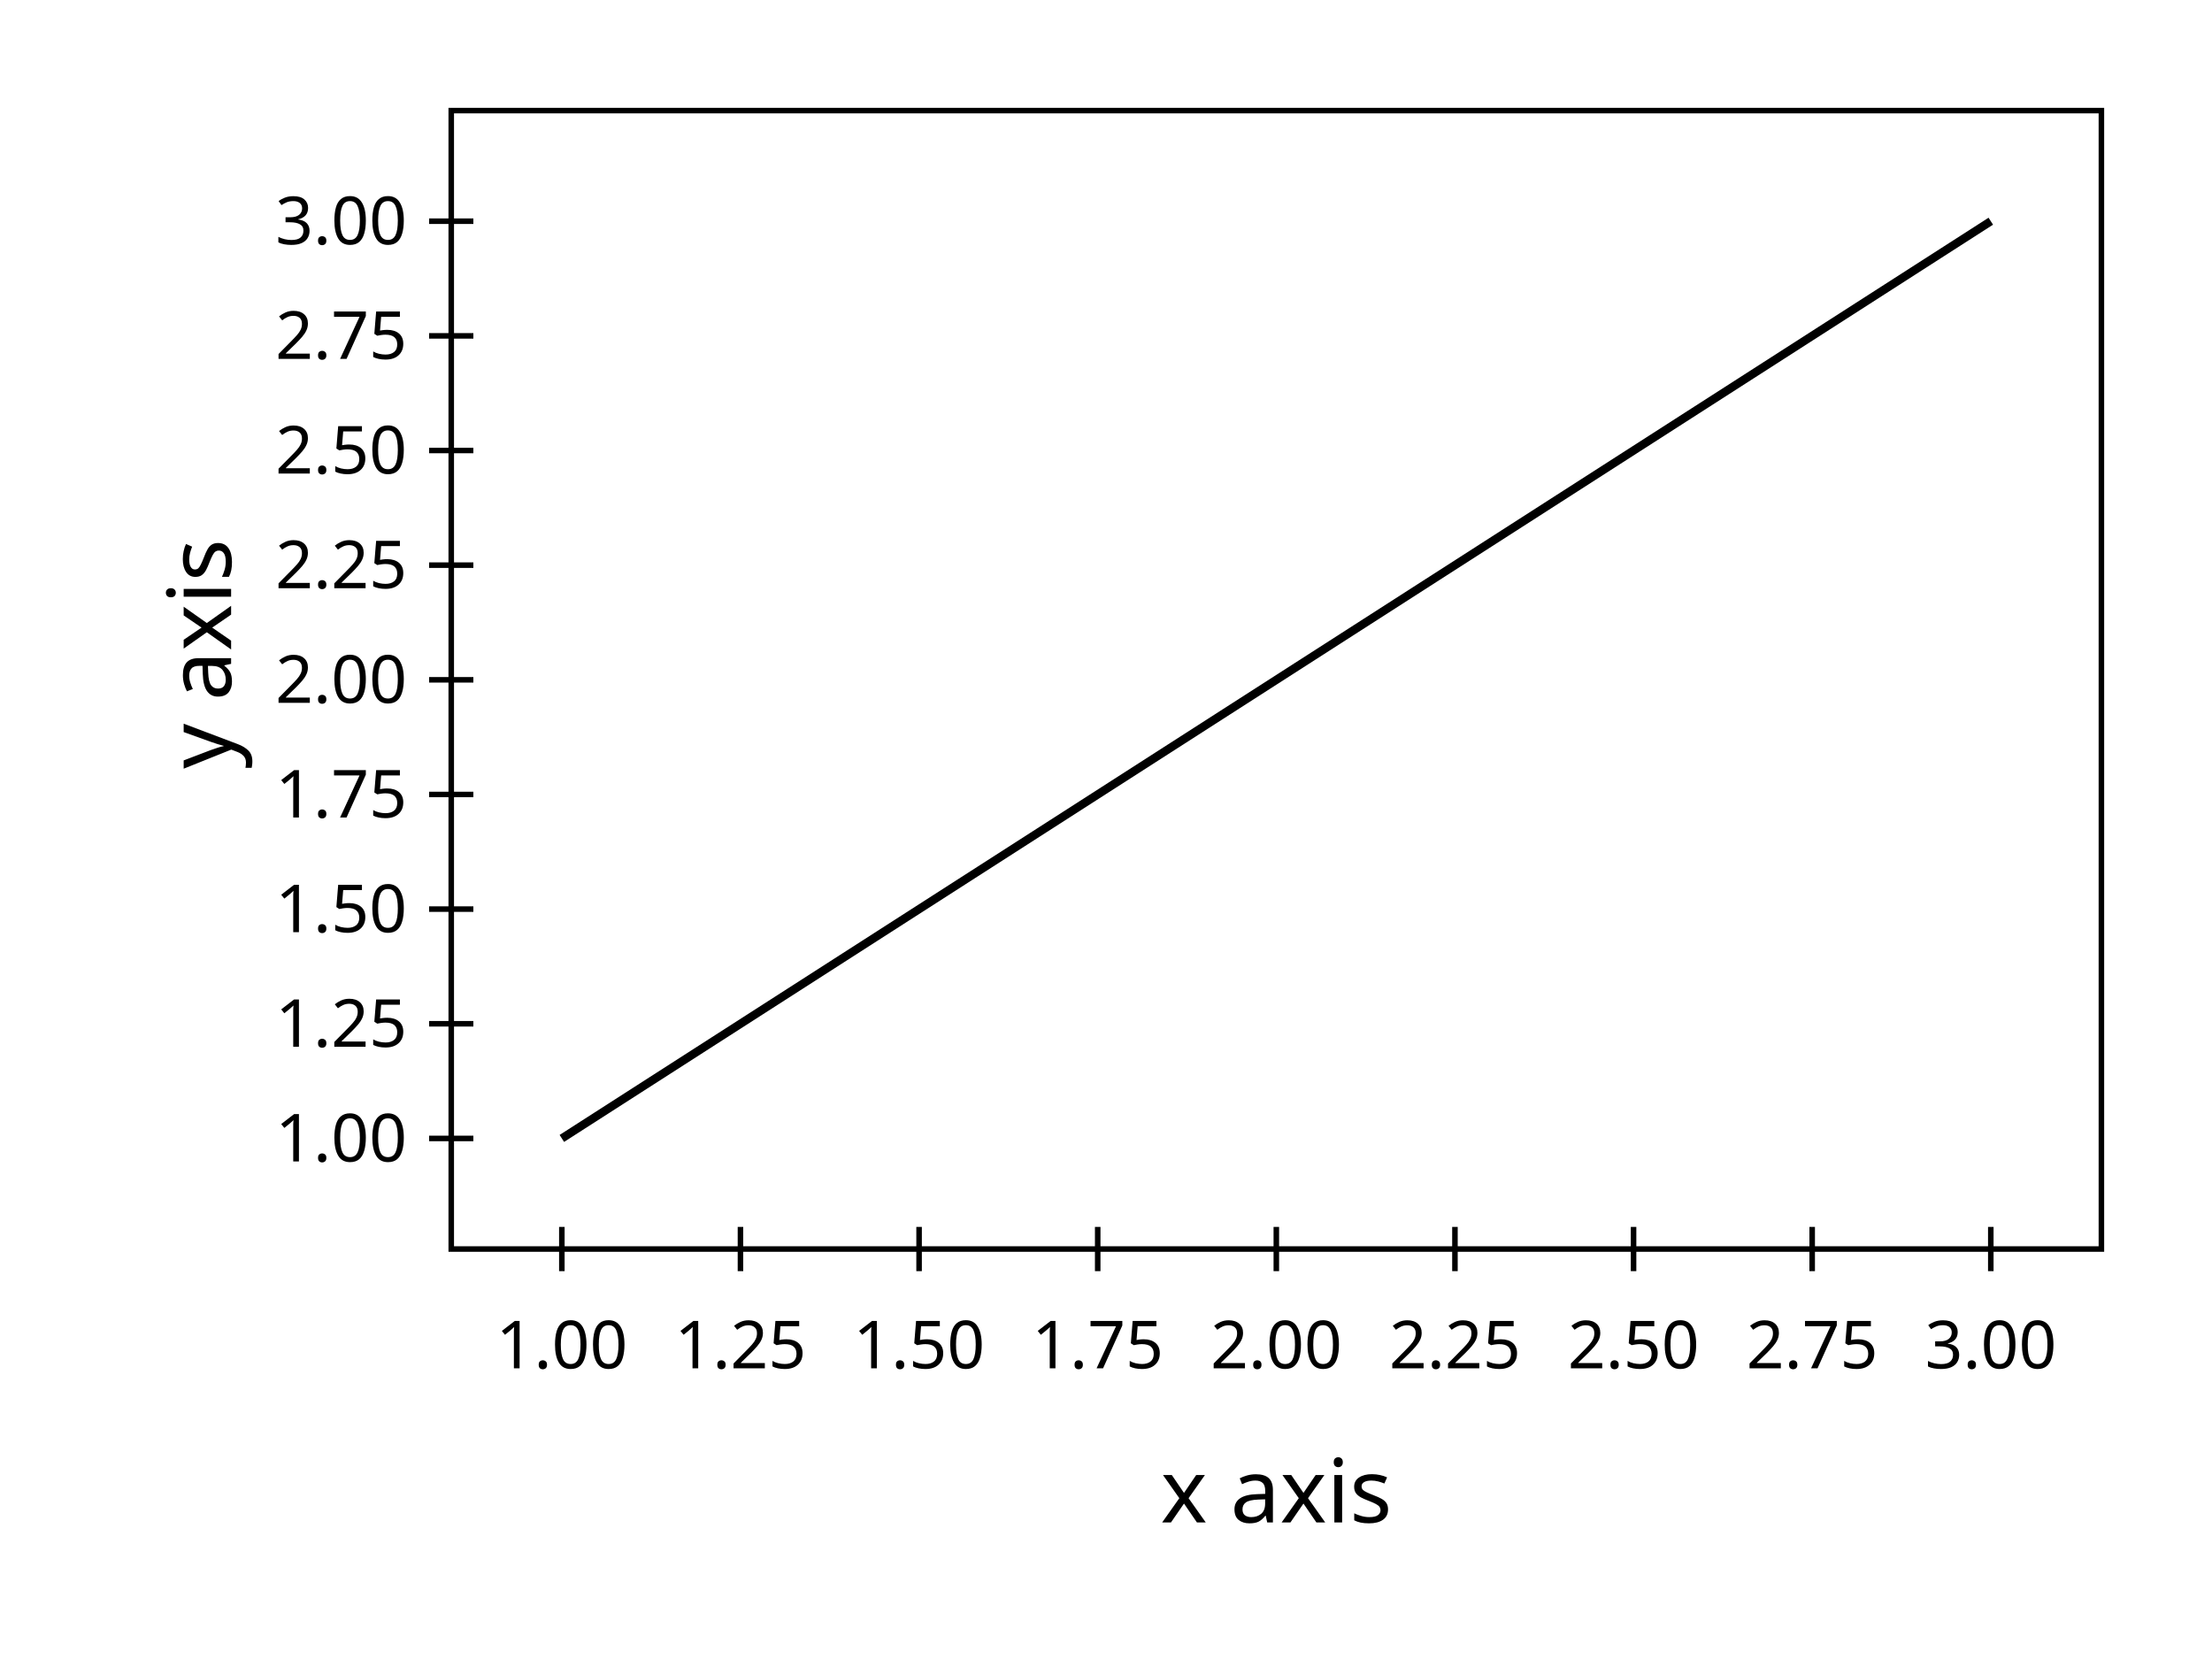
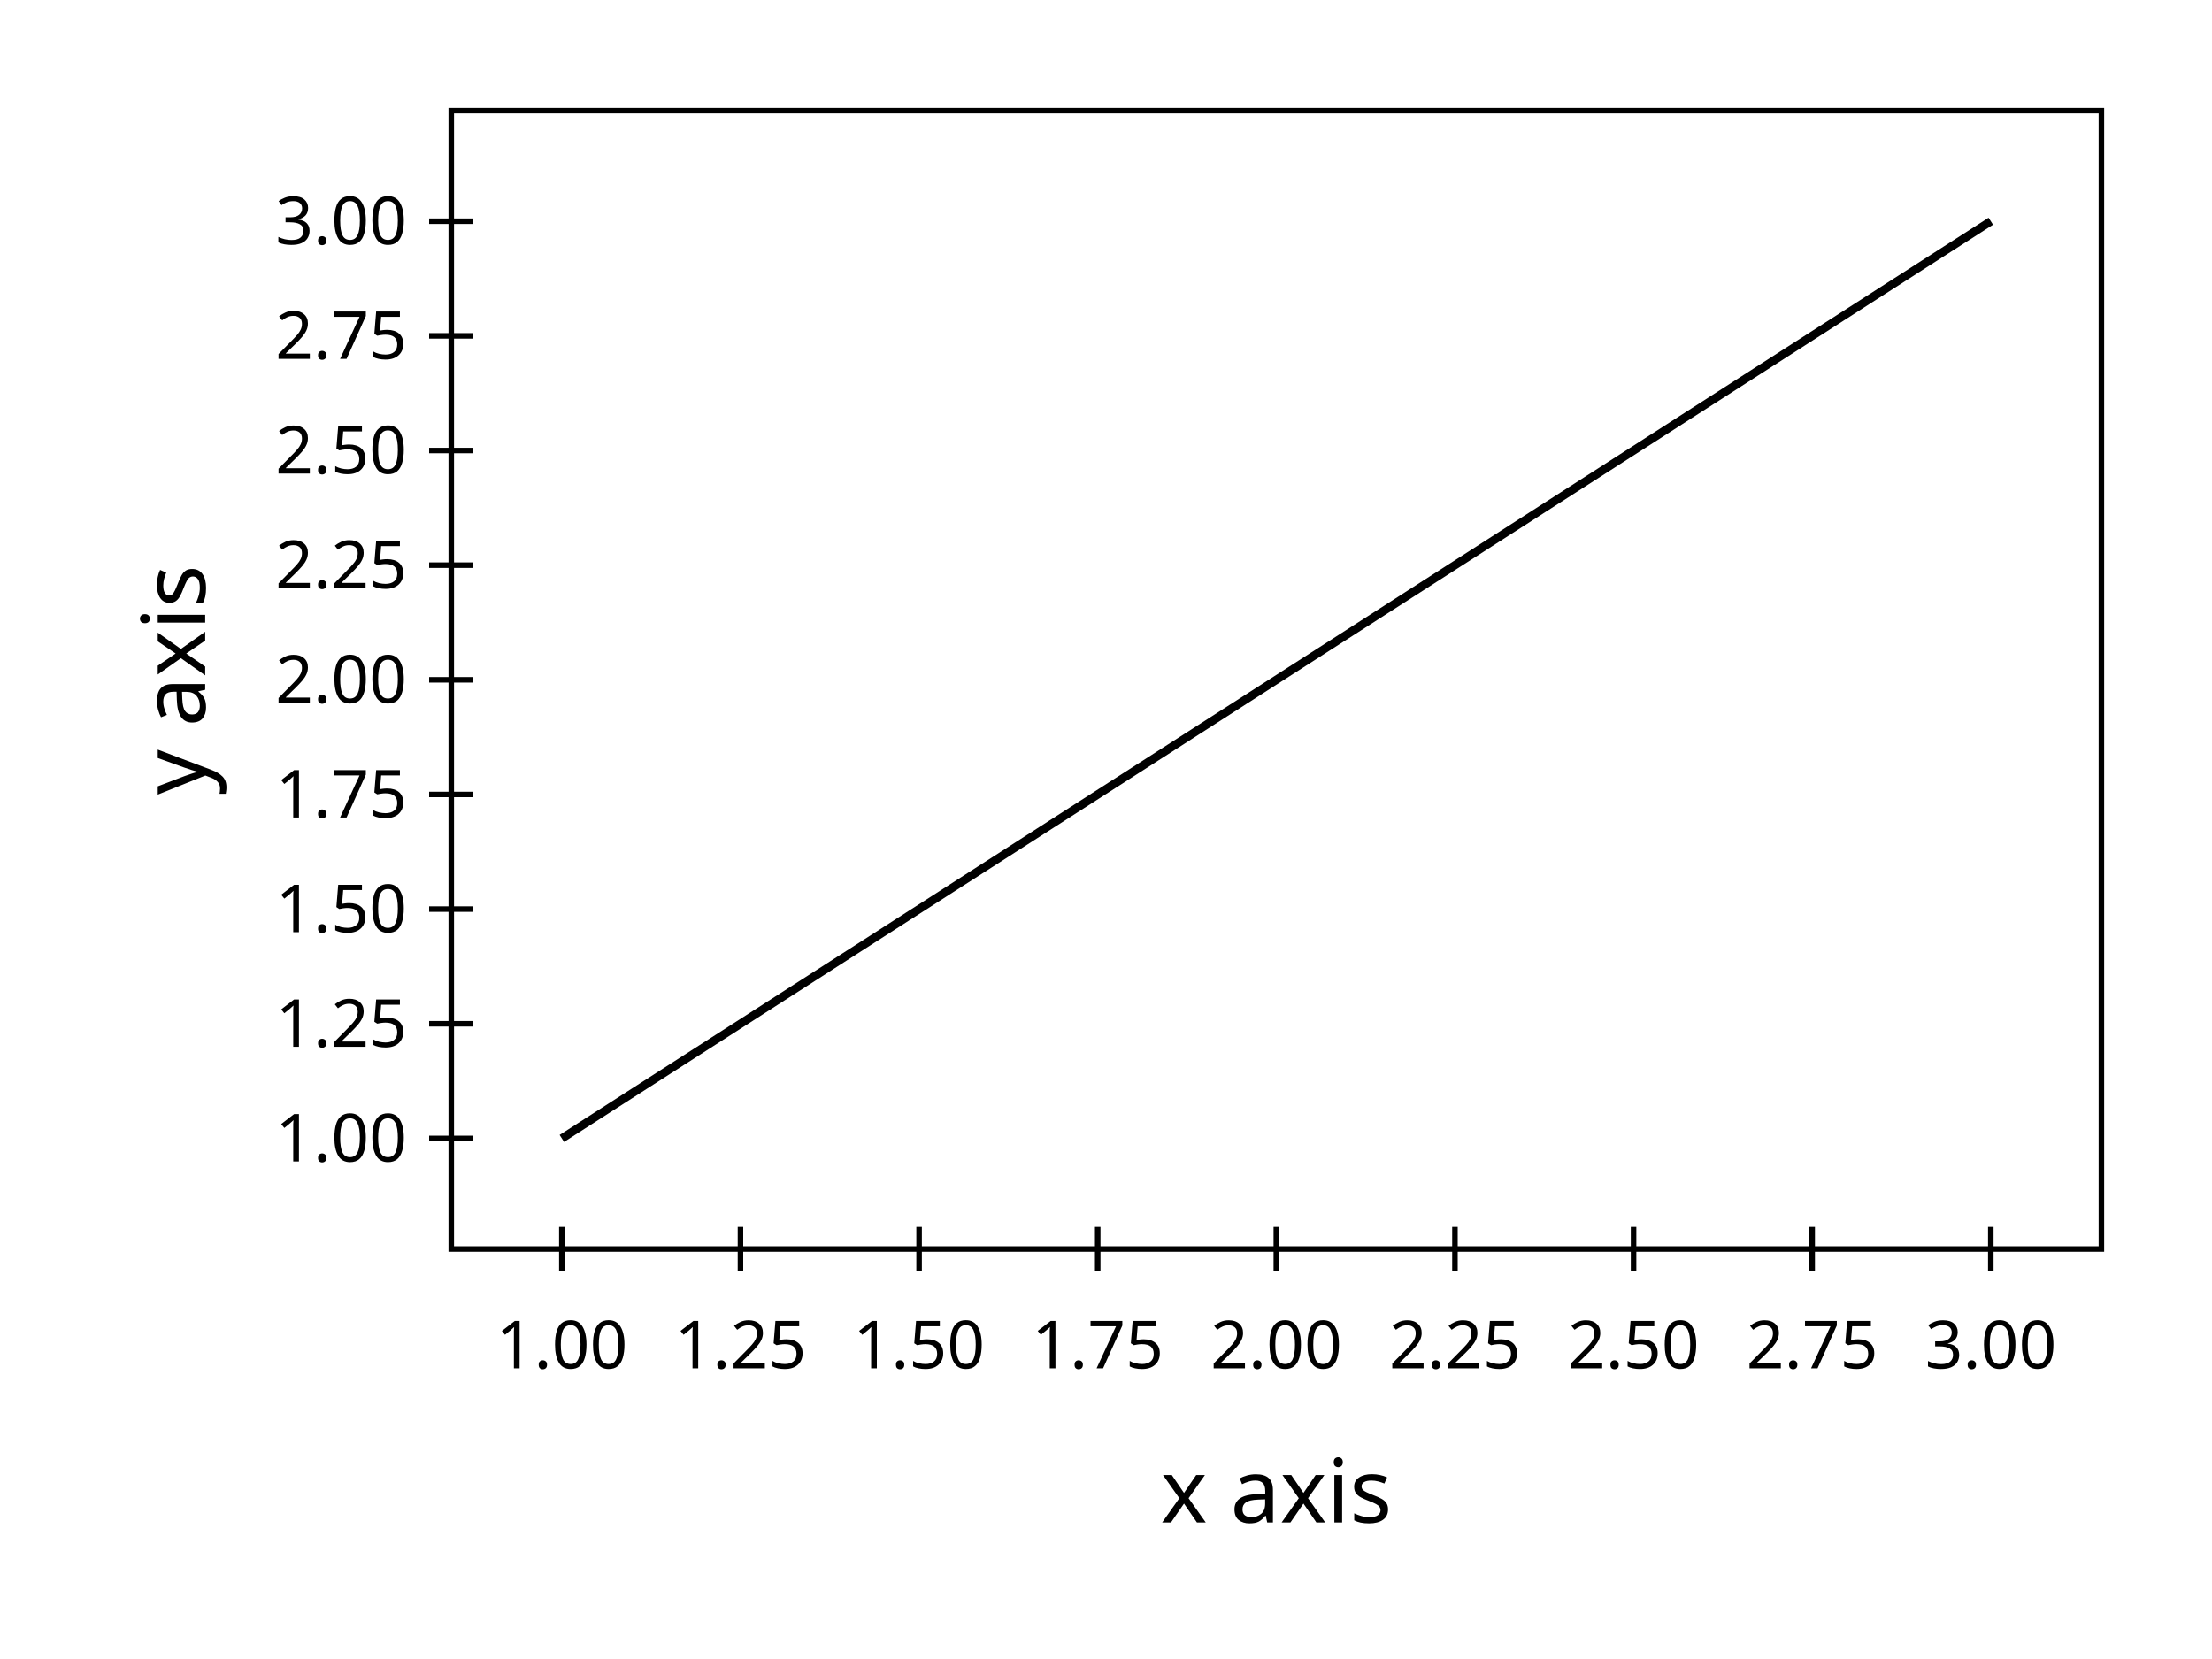
<svg xmlns="http://www.w3.org/2000/svg" height="300" viewBox="0 0 400 300" width="400">
  <rect fill="#ffffff" height="100%" width="100%" />
  <clipPath id="eidoplot-clip1">
    <path d="M81.6,20 L380,20 L380,225.864 L81.6,225.864 z" />
  </clipPath>
  <g clip-path="url(#eidoplot-clip1)">
    <path d="M101.6,205.864 L230.8,122.932 L360,40" fill="none" stroke="#000000" stroke-width="1.5" />
  </g>
  <path d="M20,-4 L20,4 M52.3,-4 L52.3,4 M84.6,-4 L84.6,4 M116.9,-4 L116.9,4 M149.2,-4 L149.2,4 M181.5,-4 L181.5,4 M213.8,-4 L213.8,4 M246.1,-4 L246.1,4 M278.4,-4 L278.4,4" fill="none" stroke="#000000" stroke-width="1" transform="matrix(1 0 0 1 81.6 225.864)" />
  <text dominant-baseline="hanging" fill="#000000" font-family="sans-serif" font-size="12" font-stretch="normal" font-style="normal" font-weight="400" text-anchor="middle" text-rendering="optimizeLegibility" transform="matrix(1 0 0 1 101.6 238.124)">
1.00
</text>
  <text dominant-baseline="hanging" fill="#000000" font-family="sans-serif" font-size="12" font-stretch="normal" font-style="normal" font-weight="400" text-anchor="middle" text-rendering="optimizeLegibility" transform="matrix(1 0 0 1 133.9 238.124)">
1.25
</text>
  <text dominant-baseline="hanging" fill="#000000" font-family="sans-serif" font-size="12" font-stretch="normal" font-style="normal" font-weight="400" text-anchor="middle" text-rendering="optimizeLegibility" transform="matrix(1 0 0 1 166.2 238.124)">
1.50
</text>
  <text dominant-baseline="hanging" fill="#000000" font-family="sans-serif" font-size="12" font-stretch="normal" font-style="normal" font-weight="400" text-anchor="middle" text-rendering="optimizeLegibility" transform="matrix(1 0 0 1 198.5 238.124)">
1.75
</text>
  <text dominant-baseline="hanging" fill="#000000" font-family="sans-serif" font-size="12" font-stretch="normal" font-style="normal" font-weight="400" text-anchor="middle" text-rendering="optimizeLegibility" transform="matrix(1 0 0 1 230.8 238.124)">
2.00
</text>
  <text dominant-baseline="hanging" fill="#000000" font-family="sans-serif" font-size="12" font-stretch="normal" font-style="normal" font-weight="400" text-anchor="middle" text-rendering="optimizeLegibility" transform="matrix(1 0 0 1 263.1 238.124)">
2.25
</text>
  <text dominant-baseline="hanging" fill="#000000" font-family="sans-serif" font-size="12" font-stretch="normal" font-style="normal" font-weight="400" text-anchor="middle" text-rendering="optimizeLegibility" transform="matrix(1 0 0 1 295.4 238.124)">
2.50
</text>
  <text dominant-baseline="hanging" fill="#000000" font-family="sans-serif" font-size="12" font-stretch="normal" font-style="normal" font-weight="400" text-anchor="middle" text-rendering="optimizeLegibility" transform="matrix(1 0 0 1 327.7 238.124)">
2.75
</text>
  <text dominant-baseline="hanging" fill="#000000" font-family="sans-serif" font-size="12" font-stretch="normal" font-style="normal" font-weight="400" text-anchor="middle" text-rendering="optimizeLegibility" transform="matrix(1 0 0 1 360 238.124)">
3.00
</text>
  <text text-rendering="optimizeLegibility" transform="matrix(1 0 0 1 230.8 275.312)">
    <tspan text-anchor="middle" x="0">
      <tspan font-family="sans-serif" font-size="16" font-stretch="normal" font-style="normal" font-weight="400">
        <tspan fill="#000000">x axis</tspan>
      </tspan>
    </tspan>
  </text>
  <path d="M20,-4 L20,4 M40.733,-4 L40.733,4 M61.466,-4 L61.466,4 M82.199,-4 L82.199,4 M102.932,-4 L102.932,4 M123.665,-4 L123.665,4 M144.398,-4 L144.398,4 M165.131,-4 L165.131,4 M185.864,-4 L185.864,4" fill="none" stroke="#000000" stroke-width="1" transform="matrix(-0.00000004371139 -1 1 -0.00000004371139 81.6 225.864)" />
  <text dominant-baseline="middle" fill="#000000" font-family="sans-serif" font-size="12" font-stretch="normal" font-style="normal" font-weight="400" text-anchor="end" text-rendering="optimizeLegibility" transform="matrix(1 0 0 1 73.6 205.864)">
1.00
</text>
  <text dominant-baseline="middle" fill="#000000" font-family="sans-serif" font-size="12" font-stretch="normal" font-style="normal" font-weight="400" text-anchor="end" text-rendering="optimizeLegibility" transform="matrix(1 0 0 1 73.6 185.131)">
1.25
</text>
  <text dominant-baseline="middle" fill="#000000" font-family="sans-serif" font-size="12" font-stretch="normal" font-style="normal" font-weight="400" text-anchor="end" text-rendering="optimizeLegibility" transform="matrix(1 0 0 1 73.6 164.398)">
1.50
</text>
  <text dominant-baseline="middle" fill="#000000" font-family="sans-serif" font-size="12" font-stretch="normal" font-style="normal" font-weight="400" text-anchor="end" text-rendering="optimizeLegibility" transform="matrix(1 0 0 1 73.6 143.665)">
1.75
</text>
  <text dominant-baseline="middle" fill="#000000" font-family="sans-serif" font-size="12" font-stretch="normal" font-style="normal" font-weight="400" text-anchor="end" text-rendering="optimizeLegibility" transform="matrix(1 0 0 1 73.6 122.932)">
2.00
</text>
  <text dominant-baseline="middle" fill="#000000" font-family="sans-serif" font-size="12" font-stretch="normal" font-style="normal" font-weight="400" text-anchor="end" text-rendering="optimizeLegibility" transform="matrix(1 0 0 1 73.6 102.199)">
2.25
</text>
  <text dominant-baseline="middle" fill="#000000" font-family="sans-serif" font-size="12" font-stretch="normal" font-style="normal" font-weight="400" text-anchor="end" text-rendering="optimizeLegibility" transform="matrix(1 0 0 1 73.6 81.466)">
2.50
</text>
  <text dominant-baseline="middle" fill="#000000" font-family="sans-serif" font-size="12" font-stretch="normal" font-style="normal" font-weight="400" text-anchor="end" text-rendering="optimizeLegibility" transform="matrix(1 0 0 1 73.6 60.733)">
2.75
</text>
  <text dominant-baseline="middle" fill="#000000" font-family="sans-serif" font-size="12" font-stretch="normal" font-style="normal" font-weight="400" text-anchor="end" text-rendering="optimizeLegibility" transform="matrix(1 0 0 1 73.6 40)">
3.00
</text>
-   <text text-rendering="optimizeLegibility" transform="matrix(-0.00000004371139 -1 1 -0.00000004371139 41.792 118.244)">
+   <text text-rendering="optimizeLegibility" transform="matrix(-0.00000004371139 -1 1 -0.00000004371139 37.104 122.932)">
    <tspan text-anchor="middle" x="0">
      <tspan font-family="sans-serif" font-size="16" font-stretch="normal" font-style="normal" font-weight="400">
        <tspan fill="#000000">y axis</tspan>
      </tspan>
    </tspan>
  </text>
  <rect fill="none" height="205.864" stroke="#000000" stroke-width="1" width="298.4" x="81.6" y="20" />
</svg>
